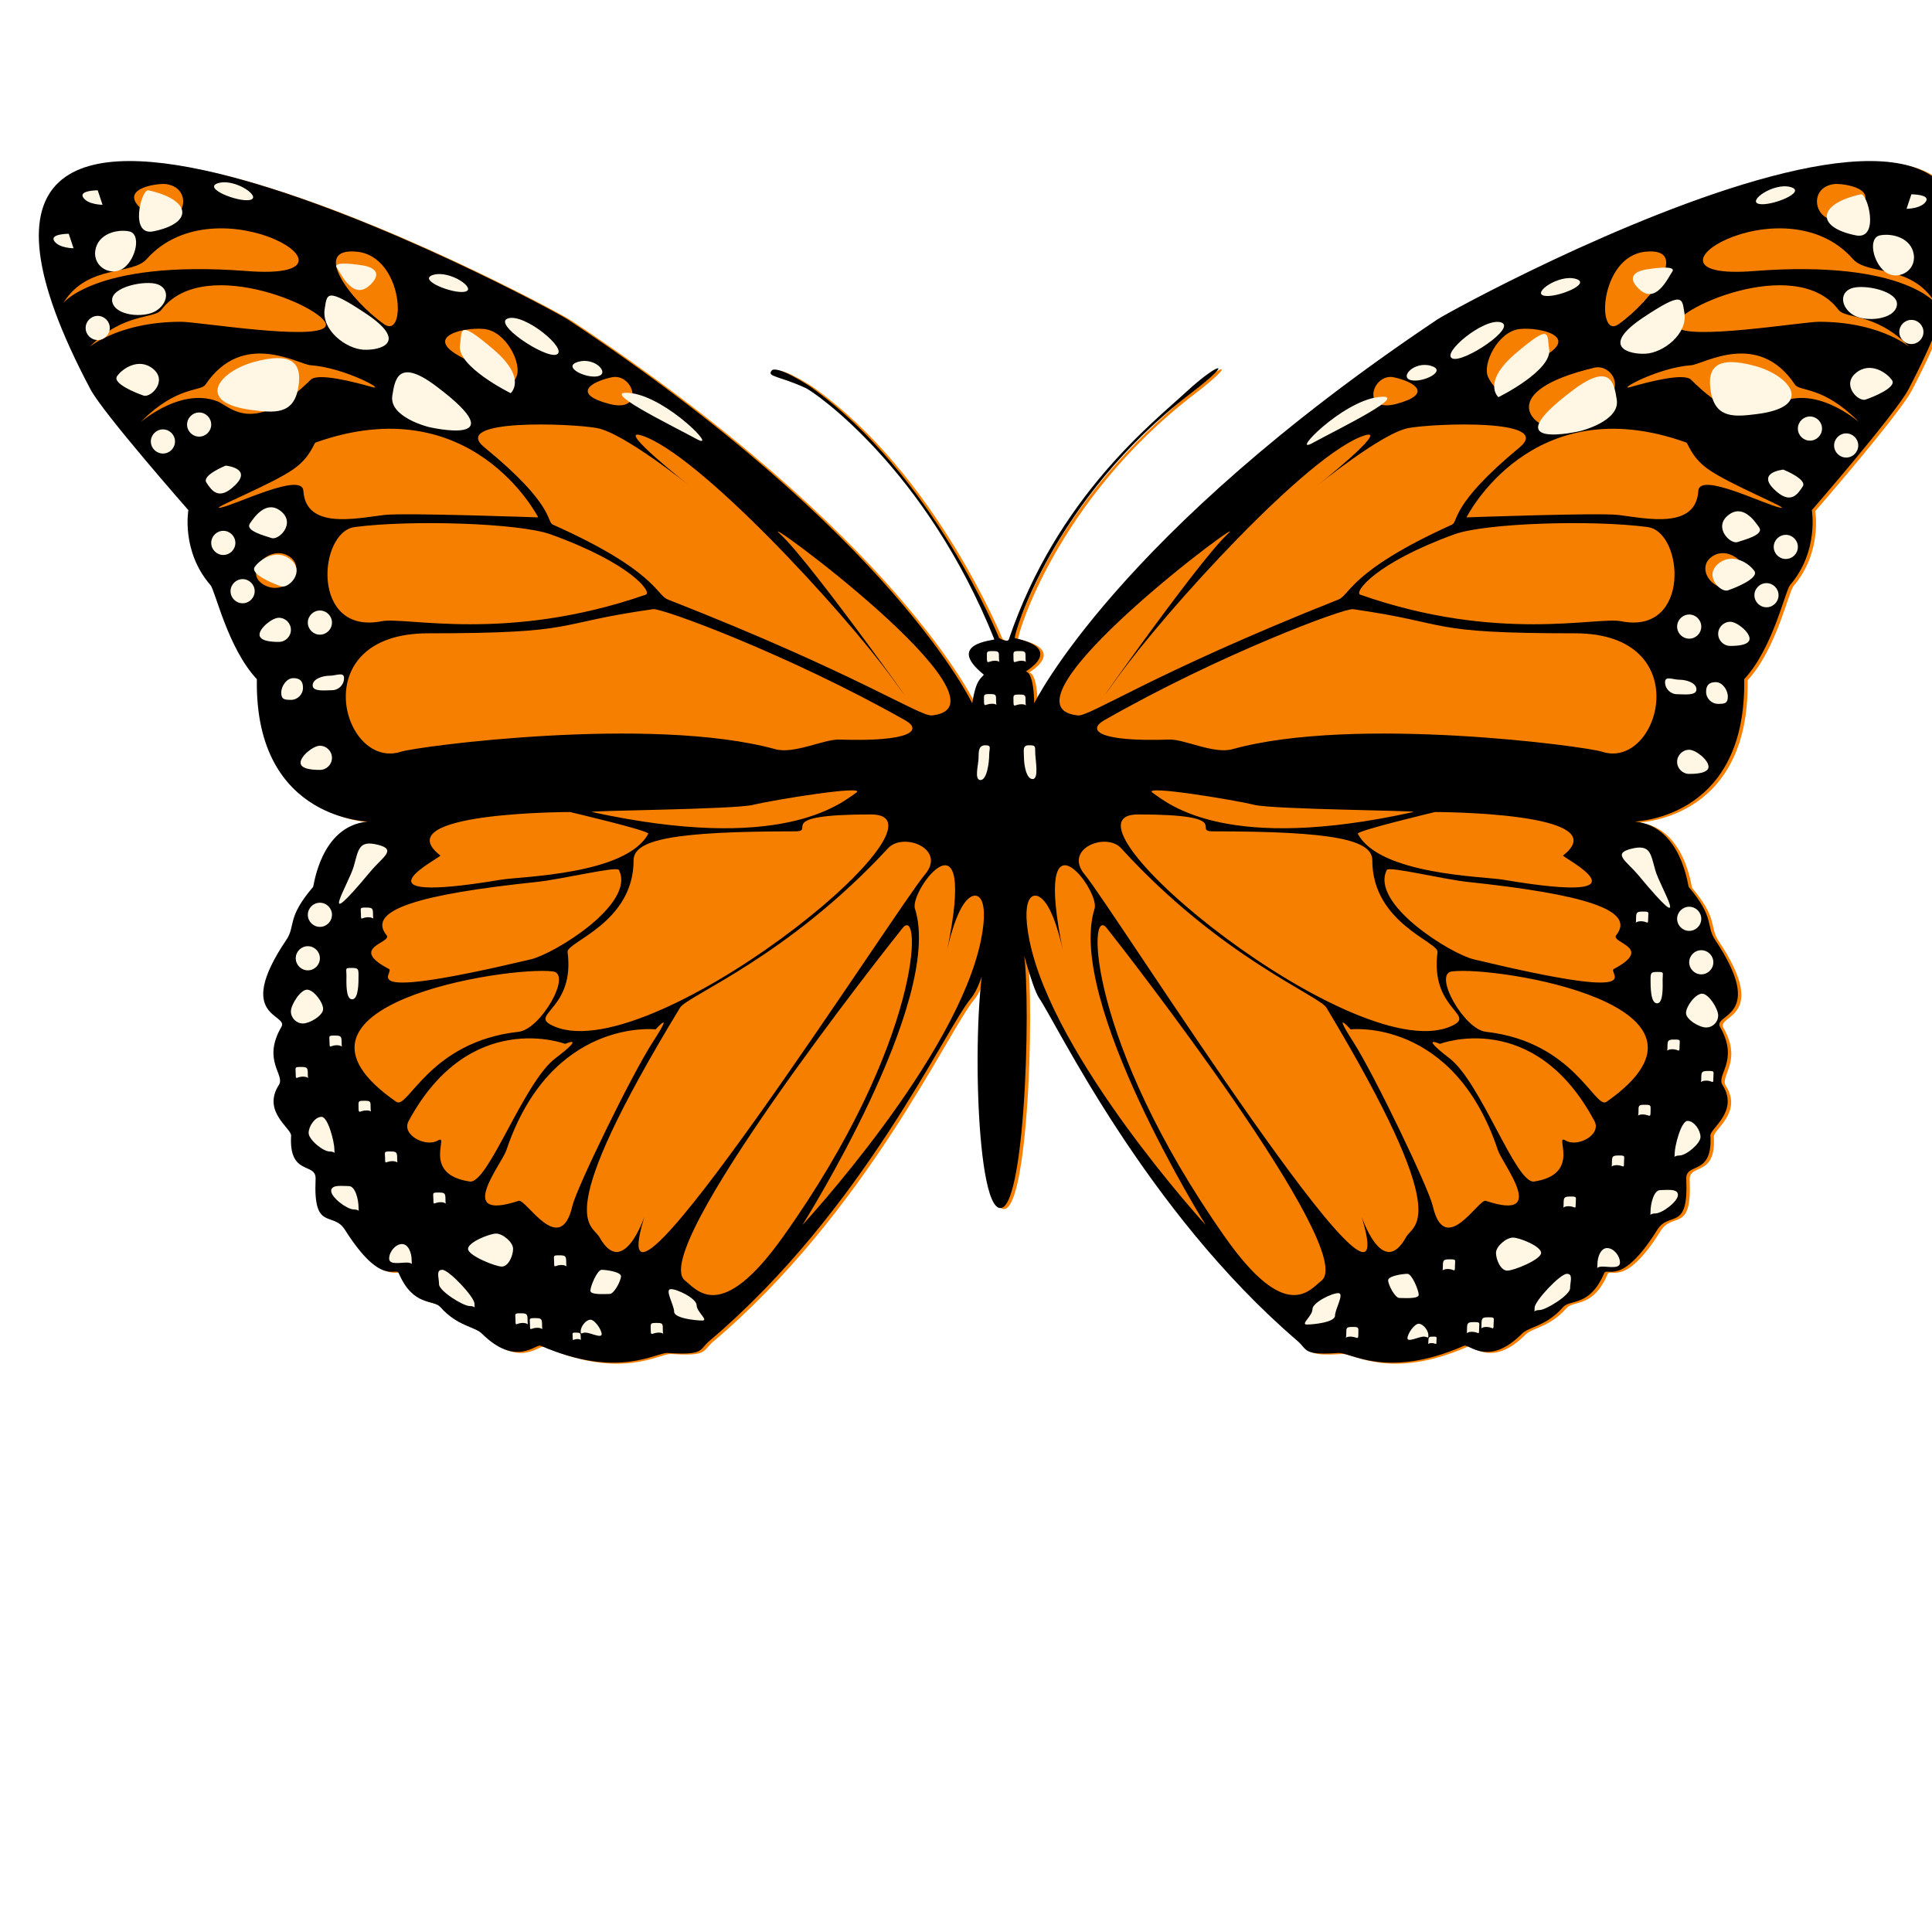
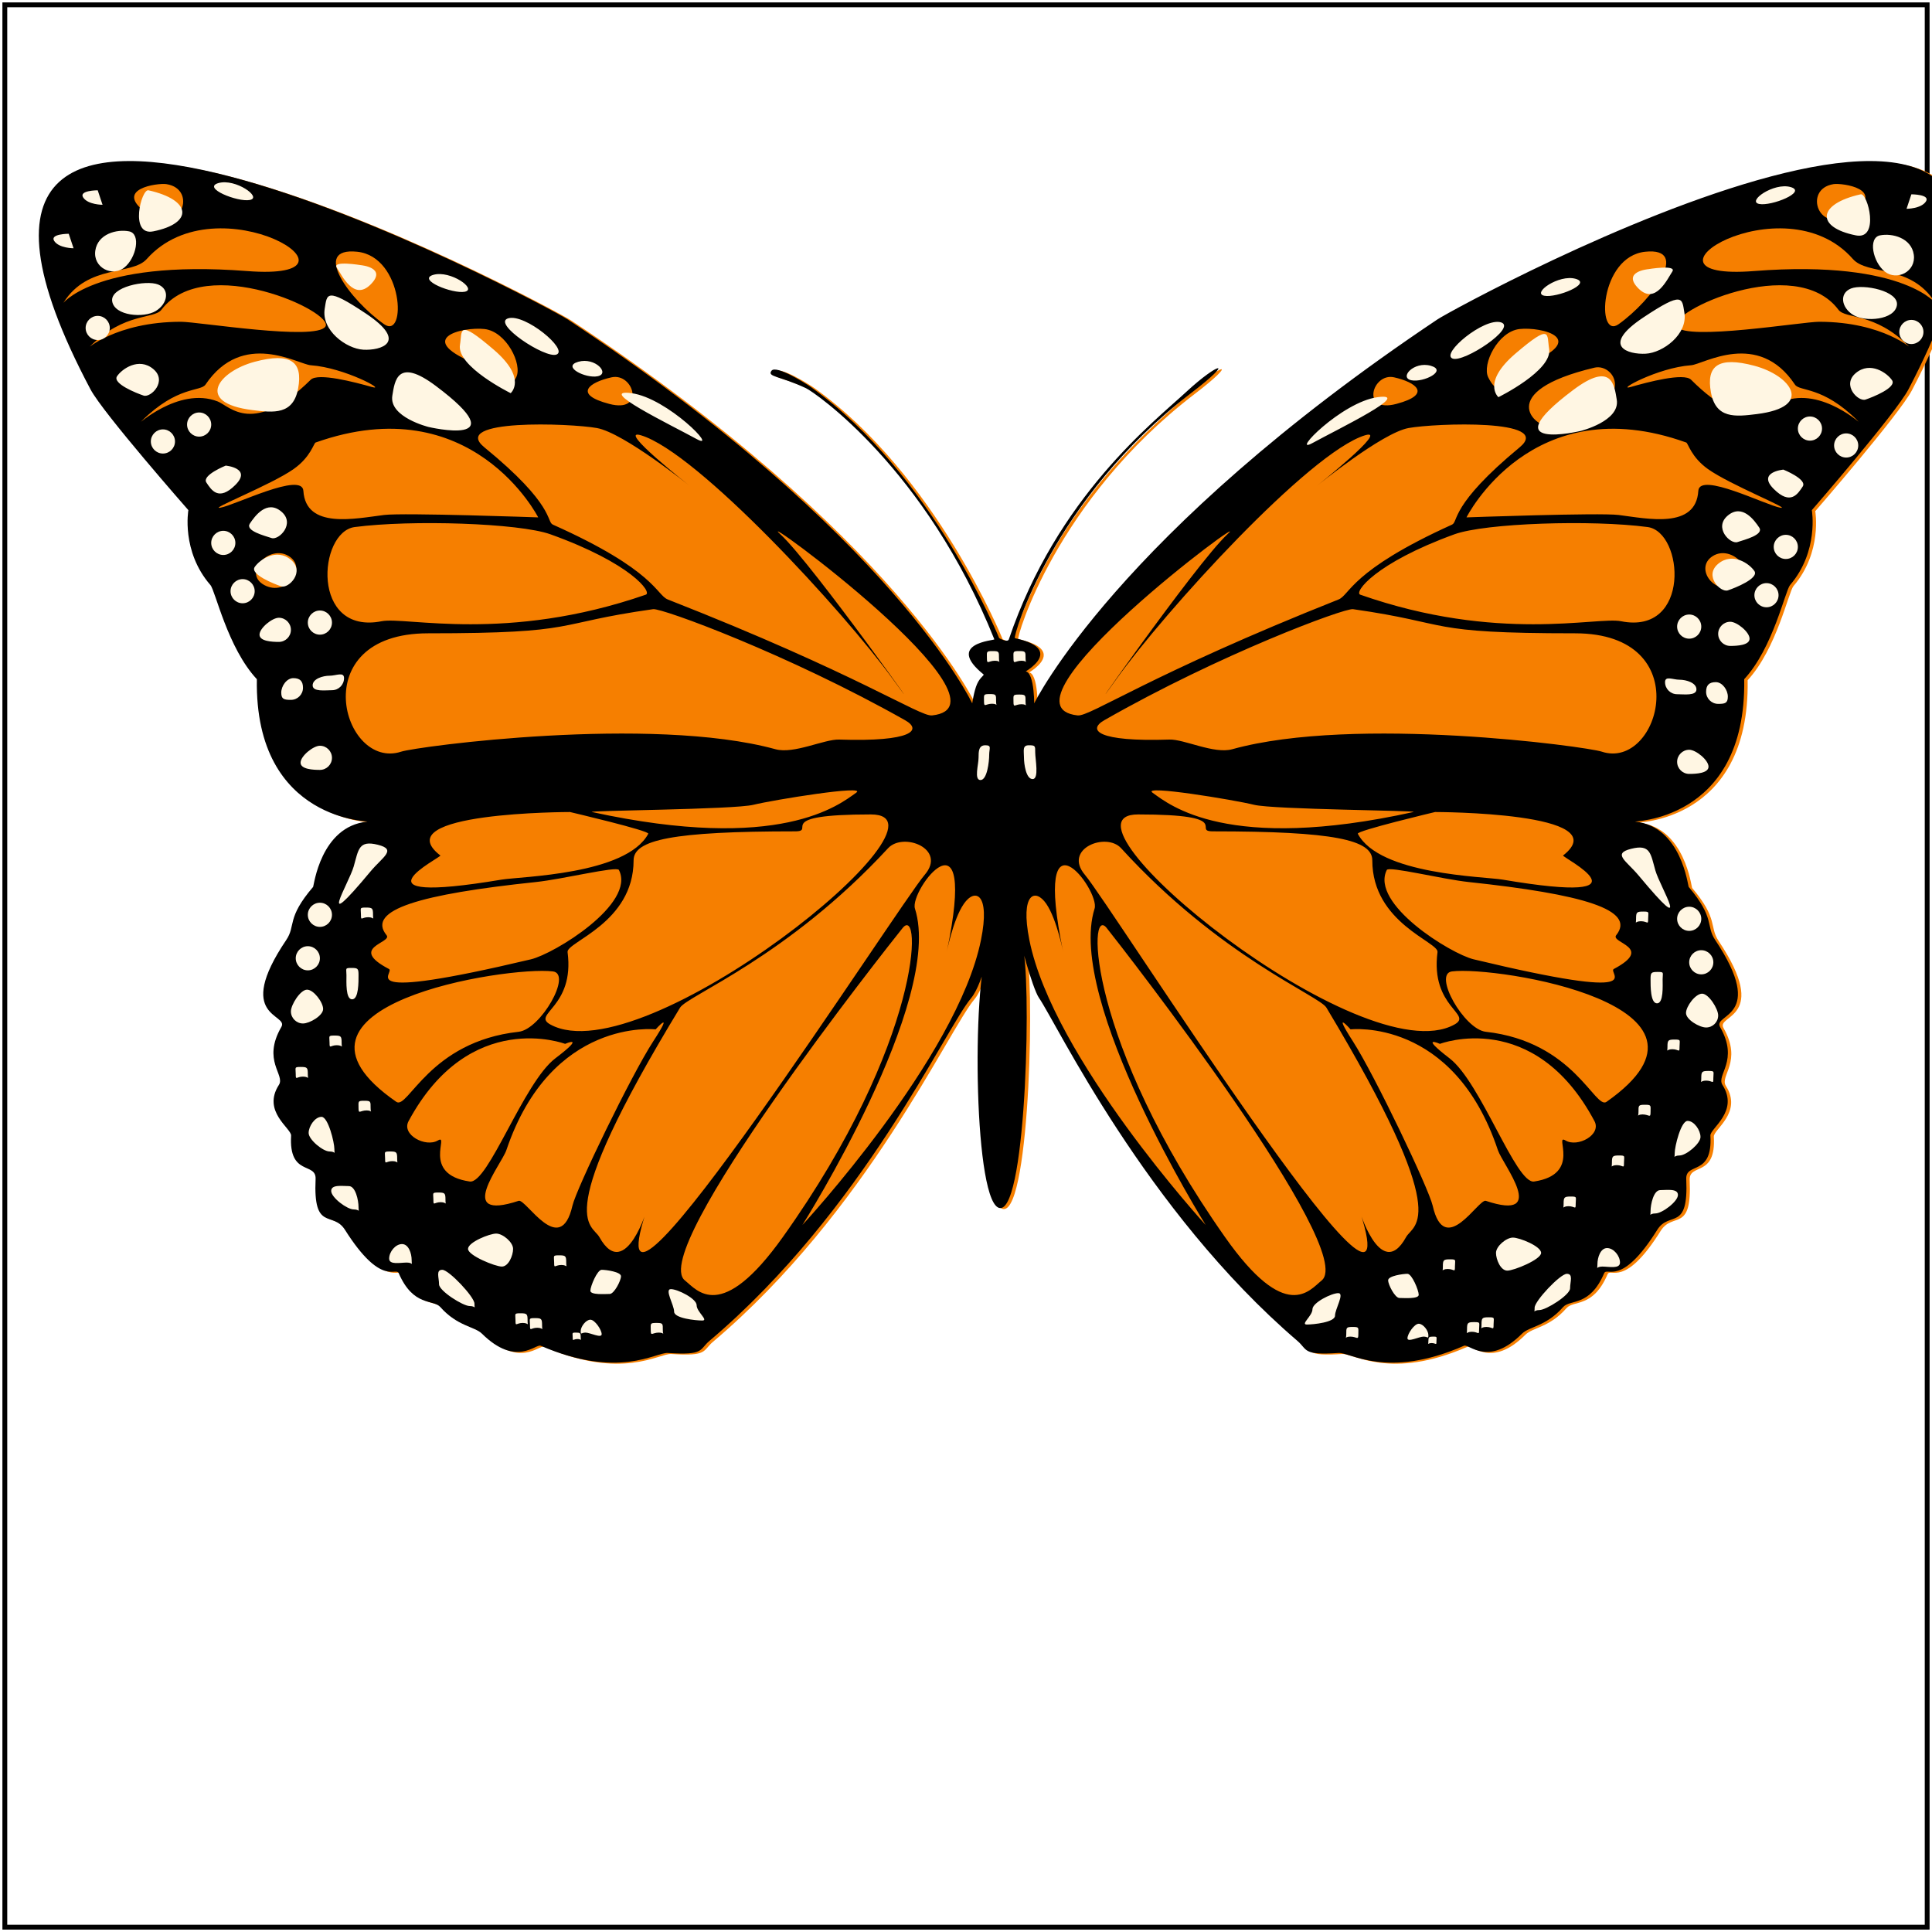
<svg xmlns="http://www.w3.org/2000/svg" width="100%" height="100%" viewBox="0 0 400 400">
+   <path style="stroke-width:1;fill:none;stroke:black;" d="M1 1 L 399 1 L 399 399 L 1 399 Z" />
  <path style="stroke-width:1;fill:rgb(246,127,0);stroke:none" d="M204.33 139.83 C196.33 133.33 206.68 132.82 206.58 132.58 C192.33 97.08 169.35 81.41 167.58 80.58 C162.12 78.02 159.48 78.26 160.45 76.97 C161.41 75.68 167.72 79.72 168.58 80.33 C193.83 98.33 207.58 132.33 207.58 132.33 C207.58 132.33 209.33 133.33 209.58 132.58 C219.58 103.08 239.58 87.58 246.33 81.33 C253.08 75.08 256.63 74.47 247.33 81.58 C218.58 103.58 210.34 132.23 210.83 132.33 C222.33 134.83 211.33 140.33 211.83 139.83 C214.85 136.81 214.83 145.83 214.83 145.83 C214.83 145.83 231.83 110.83 298.33 66.33 C302.43 63.59 445.83 -14.67 395.83 80.83 C393.24 85.79 375.83 105.83 375.83 105.83 C375.83 105.83 377.33 114.33 371.33 121.33 C370.3 122.53 367.83 134.33 361.83 140.83 C360.14 142.67 361.81 139.25 361.83 140.83 C362.33 170.83 337.76 170.17 339.33 170.33 C348.83 171.33 350.19 183.66 350.33 183.83 C355.83 190.33 353.83 191.83 355.83 194.83 C366.63 211.02 355.24 210.05 356.83 212.83 C360.83 219.83 355.99 222.72 357.33 224.83 C360.83 230.33 354.75 233.84 354.83 235.33 C355.33 243.83 349.67 240.73 349.83 244.33 C350.33 255.33 346.33 250.83 343.83 254.83 C336.33 266.83 333.46 262.38 332.83 263.83 C329.83 270.83 325.81 269.15 324.33 270.83 C320.83 274.83 317.33 274.83 315.83 276.33 C308.83 283.33 304.86 278.39 303.83 278.83 C287.83 285.83 280.33 280.17 277.83 280.33 C270.33 280.83 271.48 279.67 269.33 277.83 C237.83 250.83 219.33 211.83 215.83 206.83 C214.4 204.79 211.35 193.12 212.33 195.83 C214.33 201.33 213.33 250.33 207.83 250.33 C202.33 250.33 201.83 204.33 205.33 195.83 C206.43 193.16 204.4 203.72 201.79 206.83 C196.33 213.33 179.5 250.83 147.59 277.83 C145.42 279.67 146.58 280.83 138.98 280.33 C136.46 280.17 128.85 285.83 112.65 278.83 C111.61 278.39 107.58 283.33 100.49 276.33 C98.97 274.83 95.43 274.83 91.88 270.83 C90.39 269.15 86.31 270.83 83.27 263.83 C82.64 262.38 79.73 266.83 72.13 254.83 C69.6 250.83 65.54 255.33 66.05 244.33 C66.22 240.73 60.48 243.83 60.99 235.33 C61.08 233.84 54.91 230.33 58.45 224.83 C59.81 222.72 54.91 219.83 58.96 212.83 C60.57 210.05 49.04 211.02 59.97 194.83 C62 191.83 59.97 190.33 65.54 183.83 C65.69 183.66 67.06 171.33 76.69 170.33 C78.28 170.17 53.39 170.83 53.9 140.83 C53.92 139.25 55.61 142.67 53.9 140.83 C47.82 134.33 45.32 122.53 44.27 121.33 C38.19 114.33 39.71 105.83 39.71 105.83 C39.71 105.83 22.08 85.79 19.46 80.83 C-31.19 -14.67 114.07 63.59 118.22 66.33 C185.58 110.83 202 145.83 202 145.83 C202 145.83 202.36 143.28 203 141.83 C203.64 140.39 204.56 140.02 204.33 139.83 z" />
  <path style="stroke-width:1;fill:rgb(0,0,0);stroke:none" d="M203.62 139.62 C195.62 133.12 205.96 132.6 205.87 132.37 C191.62 96.87 168.64 81.2 166.87 80.37 C161.41 77.81 158.77 78.05 159.73 76.76 C160.69 75.47 167.01 79.51 167.87 80.12 C193.12 98.12 206.87 132.12 206.87 132.12 C206.87 132.12 208.62 133.12 208.87 132.37 C218.87 102.87 238.87 87.37 245.62 81.12 C252.37 74.87 255.92 74.26 246.62 81.37 C217.87 103.37 209.63 132.01 210.12 132.12 C221.62 134.62 210.62 140.12 211.12 139.62 C214.14 136.6 214.12 145.62 214.12 145.62 C214.12 145.62 231.12 110.62 297.62 66.12 C301.71 63.38 445.12 -14.88 395.12 80.62 C392.53 85.57 375.12 105.62 375.12 105.62 C375.12 105.62 376.62 114.12 370.62 121.12 C369.59 122.32 367.12 134.12 361.12 140.62 C359.43 142.46 361.09 139.04 361.12 140.62 C361.62 170.62 337.05 169.96 338.62 170.12 C348.12 171.12 349.47 183.45 349.62 183.62 C355.12 190.12 353.12 191.62 355.12 194.62 C365.91 210.81 354.53 209.84 356.12 212.62 C360.12 219.62 355.28 222.51 356.62 224.62 C360.12 230.12 354.03 233.62 354.12 235.12 C354.62 243.62 348.96 240.52 349.12 244.12 C349.62 255.12 345.62 250.62 343.12 254.62 C335.62 266.62 332.74 262.17 332.12 263.62 C329.12 270.62 325.09 268.94 323.62 270.62 C320.12 274.62 316.62 274.62 315.12 276.12 C308.12 283.12 304.15 278.17 303.12 278.62 C287.12 285.62 279.62 279.95 277.12 280.12 C269.62 280.62 270.77 279.46 268.62 277.62 C237.12 250.62 218.62 211.62 215.12 206.62 C213.69 204.57 210.63 192.91 211.62 195.62 C213.62 201.12 212.62 250.12 207.12 250.12 C201.62 250.12 201.12 204.12 204.62 195.62 C205.72 192.95 203.69 203.5 201.08 206.62 C195.62 213.12 178.79 250.62 146.88 277.62 C144.71 279.46 145.87 280.62 138.27 280.12 C135.75 279.95 128.14 285.62 111.94 278.62 C110.9 278.17 106.87 283.12 99.78 276.12 C98.26 274.62 94.72 274.62 91.17 270.62 C89.68 268.94 85.6 270.62 82.56 263.62 C81.93 262.17 79.01 266.62 71.42 254.62 C68.88 250.62 64.83 255.12 65.34 244.12 C65.51 240.52 59.77 243.62 60.27 235.12 C60.36 233.62 54.2 230.12 57.74 224.62 C59.1 222.51 54.2 219.62 58.25 212.62 C59.86 209.84 48.33 210.81 59.26 194.62 C61.29 191.62 59.26 190.12 64.83 183.62 C64.98 183.45 66.35 171.12 75.98 170.12 C77.57 169.96 52.68 170.62 53.18 140.62 C53.21 139.04 54.9 142.46 53.18 140.62 C47.11 134.12 44.6 122.32 43.56 121.12 C37.48 114.12 39 105.62 39 105.62 C39 105.62 21.37 85.57 18.74 80.62 C-31.9 -14.88 113.36 63.38 117.51 66.12 C184.87 110.62 201.29 145.62 201.29 145.62 C201.29 145.62 201.65 143.07 202.29 141.62 C202.93 140.18 203.85 139.81 203.62 139.62 zM242.12 153.12 C245.16 153.02 251.35 156.17 255.12 155.12 C280.55 148.06 328.44 154.56 331.62 155.62 C343.62 159.62 351.62 131.12 326.12 131.12 C294.59 131.12 301.12 129.12 280.12 126.12 C278.34 125.87 252.6 135.42 228.62 149.12 C225.12 151.12 227.12 153.62 242.12 153.12 zM223.12 148.12 C225.66 148.4 238.12 139.62 277.12 124.12 C279.49 123.18 279.62 118.12 300.62 108.62 C301.99 108 300.12 104.62 314.62 92.62 C321.79 86.69 297.12 87.62 291.62 88.62 C286.12 89.62 272.62 100.62 272.62 100.62 C272.62 100.62 287.8 88.55 282.62 90.12 C271.12 93.62 241.12 126.62 231.12 140.62 C221.12 154.62 247.62 116.62 254.12 110.62 C260.62 104.62 204.62 146.12 223.12 148.12 zM335.62 128.62 C350.14 131.53 348.62 110.12 341.12 109.12 C329.55 107.58 307.51 108.3 301.12 110.62 C284.62 116.62 280.29 122.65 281.62 123.12 C310.12 133.12 330.62 127.62 335.62 128.62 zM335.12 106.62 C341.04 107.36 351.12 109.62 351.62 101.62 C351.87 97.6 365.62 104.62 368.62 105.12 C371.1 105.53 358.12 100.33 353.62 97.12 C350.12 94.62 349.51 91.76 349.12 91.62 C317.12 80.12 303.62 107.12 303.62 107.12 C303.62 107.12 331.12 106.12 335.12 106.62 zM400.62 62.62 C395.62 54.62 386.66 57.08 383.62 53.62 C369.12 37.12 335.54 58.28 363.12 56.12 C395.12 53.62 401.21 63.57 400.62 62.62 zM376.62 66.62 C390.13 66.62 396.12 72.62 395.12 71.62 C388.12 64.62 382.12 66.12 380.62 64.12 C371.7 52.23 345.12 64.62 347.12 67.62 C349.12 70.62 373.12 66.62 376.62 66.62 zM330.12 76.12 C309.12 81.12 318.12 88.62 320.62 88.12 C340.05 84.24 334.5 75.08 330.12 76.12 zM340.62 52.12 C331.12 53.12 330.48 70.43 335.12 67.12 C342.12 62.12 350.12 51.12 340.62 52.12 zM315.62 75.62 C329.62 70.12 319.12 67.62 314.62 68.12 C310.12 68.62 306.79 75.45 308.12 78.12 C311.12 84.12 312.91 76.69 315.62 75.62 zM359.62 121.12 C364.12 118.62 358.62 112.62 354.62 115.12 C350.62 117.62 355.12 123.62 359.62 121.12 zM350.12 78.62 C361.89 90.39 366.62 84.12 369.12 83.12 C377.24 79.87 386.12 88.62 384.62 87.12 C377.34 79.84 372.62 81.12 371.62 79.62 C364.01 68.2 352.66 75.44 350.12 75.62 C343.12 76.12 334.43 81.03 337.62 80.12 C341.12 79.12 348.62 77.12 350.12 78.62 zM383.62 44.12 C390.62 39.12 381.4 37.85 379.62 38.12 C373.12 39.12 376.62 49.12 383.62 44.12 zM224.62 181.12 C230.12 187.62 291.62 285.12 282.12 252.62 C280.83 248.2 285.62 266.12 291.12 256.12 C292.66 253.32 301.27 253.03 274.62 208.62 C273.12 206.12 252.62 198.12 232.12 175.62 C229.02 172.21 220.05 175.72 224.62 181.12 zM280.12 215.62 C284.62 222.62 295.81 246.07 296.62 249.62 C299.12 260.62 306.12 248.12 307.62 248.62 C320.78 253.01 311.12 241.12 310.12 238.12 C300.95 210.62 279.62 213.12 279.62 213.12 C279.62 213.12 275.62 208.62 280.12 215.62 zM253.62 256.12 C266.26 274.09 271.12 267.12 273.62 265.12 C281.32 258.96 232.34 196.14 229.12 192.12 C225.12 187.12 225.12 215.62 253.62 256.12 zM300.12 219.12 C306.62 224.12 313.86 245.19 317.62 244.62 C327.62 243.12 321.62 234.62 324.12 236.12 C326.62 237.62 331.62 234.95 330.12 232.12 C317.62 208.62 298.12 216.12 298.12 216.12 C298.12 216.12 293.62 214.12 300.12 219.12 zM235.62 168.62 C216.12 168.62 282.12 222.62 301.12 212.12 C305.06 209.94 296.12 208.62 297.62 197.12 C297.9 195.02 284.12 191.12 284.12 178.12 C284.12 173.88 276.2 172.12 251.12 172.12 C246.62 172.12 256.03 168.62 235.62 168.62 zM307.62 213.62 C325.89 215.65 330.23 229.8 332.62 228.12 C361.12 208.12 309.89 199.96 300.62 201.12 C296.62 201.62 303.12 213.12 307.62 213.62 zM238.62 164.12 C242.12 166.62 254.12 176.62 292.62 168.12 C294.09 167.8 263.62 167.62 259.62 166.62 C255.62 165.62 236.25 162.43 238.62 164.12 zM305.12 198.62 C342.62 207.62 332.72 201.36 334.12 200.62 C342.62 196.12 333.33 195.23 334.62 193.62 C338.83 188.36 327.62 185.12 304.12 182.62 C298.56 182.03 287.54 179.27 287.12 180.12 C283.62 187.12 300.33 197.47 305.12 198.62 zM311.12 182.12 C343.62 187.62 323.23 177.43 323.62 177.12 C335.12 168.12 297.12 168.12 297.12 168.12 C297.12 168.12 280.79 172 281.12 172.62 C285.62 181.12 307.15 181.45 311.12 182.12 zM249.62 253.62 C249.62 253.62 220.62 207.12 226.62 188.12 C227.83 184.31 213.62 165.62 220.12 197.12 C220.22 197.61 218.89 190.43 216.62 187.12 C214.35 183.81 211.18 184.9 213.12 194.62 C218.01 219.05 249.62 253.62 249.62 253.62 zM289.12 83.62 C296.62 81.62 293.12 79.12 288.62 78.12 C284.12 77.12 281.62 85.62 289.12 83.62 zM187.4 149.12 C163.12 135.42 137.04 125.87 135.23 126.12 C113.96 129.12 120.58 131.12 88.64 131.12 C62.81 131.12 70.91 159.62 83.07 155.62 C86.29 154.56 134.8 148.06 160.56 155.12 C164.37 156.17 170.65 153.02 173.73 153.12 C188.92 153.62 190.95 151.12 187.4 149.12 zM161.57 110.62 C168.15 116.62 195 154.62 184.87 140.62 C174.74 126.62 144.35 93.62 132.7 90.12 C127.46 88.55 142.83 100.62 142.83 100.62 C142.83 100.62 129.16 89.62 123.58 88.62 C118.01 87.62 93.03 86.69 100.29 92.62 C114.97 104.62 113.08 108 114.47 108.62 C135.74 118.12 135.87 123.18 138.27 124.12 C177.78 139.62 190.4 148.4 192.97 148.12 C211.71 146.12 154.99 104.62 161.57 110.62 zM133.71 123.12 C135.07 122.65 130.68 116.62 113.96 110.62 C107.49 108.3 85.16 107.58 73.44 109.12 C65.85 110.12 64.31 131.53 79.01 128.62 C84.08 127.62 104.84 133.12 133.71 123.12 zM111.43 107.12 C111.43 107.12 97.75 80.12 65.34 91.62 C64.95 91.76 64.33 94.62 60.78 97.12 C56.23 100.33 43.08 105.53 45.59 105.12 C48.63 104.62 62.55 97.6 62.81 101.62 C63.31 109.62 73.53 107.36 79.52 106.62 C83.57 106.12 111.43 107.12 111.43 107.12 zM51.16 56.12 C79.09 58.28 45.08 37.12 30.39 53.62 C27.31 57.08 18.24 54.62 13.17 62.62 C12.57 63.57 18.74 53.62 51.16 56.12 zM67.37 67.62 C69.39 64.62 42.47 52.23 33.43 64.12 C31.91 66.12 25.83 64.62 18.74 71.62 C17.73 72.62 23.8 66.62 37.48 66.62 C41.03 66.62 65.34 70.62 67.37 67.62 zM84.59 76.12 C105.86 81.12 96.74 88.62 94.21 88.12 C74.53 84.24 80.15 75.08 84.59 76.12 zM79.52 67.12 C84.22 70.43 83.57 53.12 73.95 52.12 C64.33 51.12 72.43 62.12 79.52 67.12 zM106.87 78.12 C108.22 75.45 104.84 68.62 100.29 68.12 C95.73 67.62 85.09 70.12 99.27 75.62 C102.02 76.69 103.83 84.12 106.87 78.12 zM59.77 115.12 C55.72 112.62 50.14 118.62 54.7 121.12 C59.26 123.62 63.82 117.62 59.77 115.12 zM76.99 80.12 C80.22 81.03 71.42 76.12 64.33 75.62 C61.75 75.44 50.26 68.2 42.55 79.62 C41.53 81.12 36.75 79.84 29.38 87.12 C27.86 88.62 36.85 79.87 45.08 83.12 C47.61 84.12 52.41 90.39 64.33 78.62 C65.85 77.12 73.44 79.12 76.99 80.12 zM34.44 38.12 C32.64 37.85 23.3 39.12 30.39 44.12 C37.48 49.12 41.03 39.12 34.44 38.12 zM183.86 175.62 C163.09 198.12 142.32 206.12 140.8 208.62 C113.81 253.03 122.53 253.32 124.09 256.12 C129.66 266.12 134.52 248.2 133.21 252.62 C123.58 285.12 185.88 187.62 191.45 181.12 C196.08 175.72 187 172.21 183.86 175.62 zM135.74 213.12 C135.74 213.12 114.13 210.62 104.84 238.12 C103.83 241.12 94.05 253.01 107.38 248.62 C108.9 248.12 115.99 260.62 118.52 249.62 C119.34 246.07 130.68 222.62 135.23 215.62 C139.79 208.62 135.74 213.12 135.74 213.12 zM186.89 192.12 C183.64 196.14 134.02 258.96 141.82 265.12 C144.35 267.12 149.27 274.09 162.08 256.12 C190.95 215.62 190.95 187.12 186.89 192.12 zM117 216.12 C117 216.12 97.25 208.62 84.59 232.12 C83.06 234.95 88.13 237.62 90.66 236.12 C93.2 234.62 87.12 243.12 97.25 244.62 C101.06 245.19 108.39 224.12 114.97 219.12 C121.56 214.12 117 216.12 117 216.12 zM164.61 172.12 C139.2 172.12 131.18 173.88 131.18 178.12 C131.18 191.12 117.23 195.02 117.51 197.12 C119.03 208.62 109.97 209.94 113.96 212.12 C133.21 222.62 200.06 168.62 180.31 168.62 C159.64 168.62 169.17 172.12 164.61 172.12 zM114.47 201.12 C105.08 199.96 53.18 208.12 82.05 228.12 C84.47 229.8 88.87 215.65 107.38 213.62 C111.94 213.12 118.52 201.62 114.47 201.12 zM156 166.62 C151.95 167.62 121.09 167.8 122.57 168.12 C161.57 176.62 173.73 166.62 177.27 164.12 C179.67 162.43 160.05 165.62 156 166.62 zM128.14 180.12 C127.71 179.27 116.55 182.03 110.92 182.62 C87.12 185.12 75.76 188.36 80.03 193.62 C81.33 195.23 71.92 196.12 80.53 200.62 C81.95 201.36 71.92 207.62 109.91 198.62 C114.76 197.47 131.69 187.12 128.14 180.12 zM134.22 172.62 C134.56 172 118.01 168.12 118.01 168.12 C118.01 168.12 79.52 168.12 91.17 177.12 C91.57 177.43 70.91 187.62 103.83 182.12 C107.86 181.45 129.66 181.12 134.22 172.62 zM203.1 194.62 C205.07 184.9 201.85 183.81 199.56 187.12 C197.26 190.43 195.91 197.61 196.01 197.12 C202.6 165.62 188.21 184.31 189.43 188.12 C195.5 207.12 166.13 253.62 166.13 253.62 C166.13 253.62 198.15 219.05 203.1 194.62 zM126.62 78.12 C122.06 79.12 118.52 81.62 126.12 83.62 C133.71 85.62 131.18 77.12 126.62 78.12 z" />
  <path style="stroke-width:1;fill:rgb(255,246,227);stroke:none" d="M363.73 85.73 C359.27 86.29 355.23 86.73 354.23 81.23 C353.23 75.73 355.73 73.73 363.23 75.73 C370.73 77.73 375.73 84.23 363.73 85.73 zM327.23 89.23 C327.23 89.23 308.51 93.65 325.73 80.73 C333.73 74.73 334.23 79.73 334.73 82.73 C335.48 87.2 327.23 89.23 327.23 89.23 zM384.23 48.73 C375.88 47.06 376.23 42.23 385.23 40.23 C386.7 39.91 389.23 49.73 384.23 48.73 zM389.23 48.73 C391.73 48.23 395.73 49.23 396.23 52.73 C396.73 56.23 392.73 58.23 390.23 56.23 C387.73 54.23 386.73 49.23 389.23 48.73 zM383.23 59.73 C385.73 58.73 393.23 60.23 392.73 63.23 C392.23 66.23 386.23 66.73 383.73 65.23 C381.23 63.73 380.73 60.73 383.23 59.73 zM384.23 77.23 C387.23 74.73 390.73 77.23 391.73 78.73 C392.73 80.23 387.73 82.23 386.23 82.73 C384.73 83.23 381.23 79.73 384.23 77.23 zM395.73 40.23 C395.73 40.23 399.73 40.23 398.73 41.73 C397.73 43.23 394.73 43.23 394.73 43.23 zM401.73 49.23 C401.73 49.23 405.73 49.23 404.73 50.73 C403.73 52.23 400.73 52.23 400.73 52.23 zM369.23 97.23 C369.23 97.23 374.23 99.23 373.23 100.73 C372.23 102.23 370.73 104.73 367.23 101.23 C363.73 97.73 369.23 97.23 369.23 97.23 zM355.73 116.73 C358.73 114.23 362.23 116.73 363.23 118.23 C364.23 119.73 359.23 121.73 357.73 122.23 C356.23 122.73 352.73 119.23 355.73 116.73 zM357.73 106.73 C360.73 104.23 363.23 107.73 364.23 109.23 C365.23 110.73 361.23 111.73 359.73 112.23 C358.23 112.73 354.73 109.23 357.73 106.73 zM340.73 73.23 C337.16 73.43 331.23 71.73 340.23 65.73 C348.55 60.19 348.23 61.73 348.73 64.73 C349.48 69.2 344.3 73.04 340.73 73.23 zM310.23 82.23 C310.23 82.23 306.73 79.23 313.73 73.23 C321.33 66.73 320.23 69.23 320.73 72.23 C321.48 76.7 310.23 82.23 310.23 82.23 zM341.23 55.73 C341.23 55.73 347.23 54.73 346.23 56.23 C345.23 57.73 342.73 63.23 339.23 59.73 C335.73 56.23 341.23 55.73 341.23 55.73 zM374.73 86.23 C376.11 86.23 377.23 87.36 377.23 88.73 C377.23 90.11 376.11 91.23 374.73 91.23 C373.36 91.23 372.23 90.11 372.23 88.73 C372.23 87.36 373.36 86.23 374.73 86.23 zM369.73 110.73 C371.11 110.73 372.23 111.86 372.23 113.23 C372.23 114.61 371.11 115.73 369.73 115.73 C368.36 115.73 367.23 114.61 367.23 113.23 C367.23 111.86 368.36 110.73 369.73 110.73 zM365.73 120.73 C367.11 120.73 368.23 121.86 368.23 123.23 C368.23 124.61 367.11 125.73 365.73 125.73 C364.36 125.73 363.23 124.61 363.23 123.23 C363.23 121.86 364.36 120.73 365.73 120.73 zM349.73 127.23 C351.11 127.23 352.23 128.36 352.23 129.73 C352.23 131.11 351.11 132.23 349.73 132.23 C348.36 132.23 347.23 131.11 347.23 129.73 C347.23 128.36 348.36 127.23 349.73 127.23 zM358.23 128.73 C359.61 128.73 362.23 130.86 362.23 132.23 C362.23 133.61 359.61 133.73 358.23 133.73 C356.86 133.73 355.73 132.61 355.73 131.23 C355.73 129.86 356.86 128.73 358.23 128.73 zM382.23 89.73 C383.61 89.73 384.73 90.86 384.73 92.23 C384.73 93.61 383.61 94.73 382.23 94.73 C380.86 94.73 379.73 93.61 379.73 92.23 C379.73 90.86 380.86 89.73 382.23 89.73 zM395.73 66.23 C397.11 66.23 398.23 67.36 398.23 68.73 C398.23 70.11 397.11 71.23 395.73 71.23 C394.36 71.23 393.23 70.11 393.23 68.73 C393.23 67.36 394.36 66.23 395.73 66.23 zM300.73 74.23 C303.05 75.16 314.23 67.73 310.73 66.73 C307.23 65.73 298.23 73.23 300.73 74.23 zM319.73 61.23 C322.23 61.73 329.73 58.73 326.23 57.73 C322.73 56.73 317.09 60.71 319.73 61.23 zM271.73 91.73 C277.23 88.73 292.73 81.23 285.23 82.23 C277.73 83.23 267.01 94.31 271.73 91.73 zM364.23 42.23 C366.73 42.73 374.23 39.73 370.73 38.73 C367.23 37.73 361.59 41.71 364.23 42.23 zM292.23 78.73 C294.73 79.23 299.73 76.73 296.23 75.73 C292.73 74.73 289.59 78.21 292.23 78.73 zM355.23 141.23 C356.61 141.23 357.73 142.86 357.73 144.23 C357.73 145.61 357.11 145.73 355.73 145.73 C354.36 145.73 353.23 144.61 353.23 143.23 C353.23 141.86 353.86 141.23 355.23 141.23 zM347.73 140.73 C349.11 140.73 351.23 141.36 351.23 142.73 C351.23 144.11 348.61 143.73 347.23 143.73 C345.86 143.73 344.73 142.61 344.73 141.23 C344.73 139.86 346.36 140.73 347.73 140.73 zM349.73 155.23 C351.11 155.23 353.73 157.36 353.73 158.73 C353.73 160.11 351.11 160.23 349.73 160.23 C348.36 160.23 347.23 159.11 347.23 157.73 C347.23 156.36 348.36 155.23 349.73 155.23 zM337.73 175.73 C341.73 174.73 341.73 176.73 342.73 180.23 C343.73 183.73 350.8 195.11 339.23 181.23 C336.73 178.23 333.73 176.73 337.73 175.73 zM349.73 187.73 C351.11 187.73 352.23 188.86 352.23 190.23 C352.23 191.61 351.11 192.73 349.73 192.73 C348.36 192.73 347.23 191.61 347.23 190.23 C347.23 188.86 348.36 187.73 349.73 187.73 zM352.23 196.73 C353.61 196.73 354.73 197.86 354.73 199.23 C354.73 200.61 353.61 201.73 352.23 201.73 C350.86 201.73 349.73 200.61 349.73 199.23 C349.73 197.86 350.86 196.73 352.23 196.73 zM352.4 205.73 C353.77 205.73 355.73 208.86 355.73 210.23 C355.73 211.61 354.61 212.73 353.23 212.73 C351.86 212.73 349.07 211.11 349.07 209.73 C349.07 208.36 351.02 205.73 352.4 205.73 zM353.73 221.73 C355.11 221.73 354.73 221.86 354.73 223.23 C354.73 224.61 354.61 223.73 353.23 223.73 C351.86 223.73 352.23 224.61 352.23 223.23 C352.23 221.86 352.36 221.73 353.73 221.73 zM340.23 188.73 C341.61 188.73 341.23 188.86 341.23 190.23 C341.23 191.61 341.11 190.73 339.73 190.73 C338.36 190.73 338.73 191.61 338.73 190.23 C338.73 188.86 338.86 188.73 340.23 188.73 zM343.23 201.23 C344.61 201.23 344.23 201.36 344.23 202.73 C344.23 204.11 344.44 207.73 343.07 207.73 C341.69 207.73 341.73 204.11 341.73 202.73 C341.73 201.36 341.86 201.23 343.23 201.23 zM346.73 215.23 C348.11 215.23 347.73 215.36 347.73 216.73 C347.73 218.11 347.61 217.23 346.23 217.23 C344.86 217.23 345.23 218.11 345.23 216.73 C345.23 215.36 345.36 215.23 346.73 215.23 zM340.57 228.73 C341.94 228.73 341.73 228.86 341.73 230.23 C341.73 231.61 341.44 230.73 340.07 230.73 C338.69 230.73 339.23 231.61 339.23 230.23 C339.23 228.86 339.19 228.73 340.57 228.73 zM349.4 232.07 C350.77 232.07 352.07 234.02 352.07 235.4 C352.07 236.77 349.11 239.23 347.73 239.23 C346.36 239.23 346.73 240.11 346.73 238.73 C346.73 237.36 348.02 232.07 349.4 232.07 zM343.73 246.4 C345.11 246.4 347.4 246.02 347.4 247.4 C347.4 248.77 344.11 251.23 342.73 251.23 C341.36 251.23 341.73 252.11 341.73 250.73 C341.73 249.36 342.36 246.4 343.73 246.4 zM335.23 239.23 C336.61 239.23 336.23 239.36 336.23 240.73 C336.23 242.11 336.11 241.23 334.73 241.23 C333.36 241.23 333.73 242.11 333.73 240.73 C333.73 239.36 333.86 239.23 335.23 239.23 zM332.73 258.4 C334.11 258.4 335.4 260.02 335.4 261.4 C335.4 262.77 333.11 262.23 331.73 262.23 C330.36 262.23 330.73 263.11 330.73 261.73 C330.73 260.36 331.36 258.4 332.73 258.4 zM324.4 263.73 C325.77 263.73 325.07 265.36 325.07 266.73 C325.07 268.11 320.11 271.23 318.73 271.23 C317.36 271.23 317.73 272.11 317.73 270.73 C317.73 269.36 323.02 263.73 324.4 263.73 zM325.23 247.73 C326.61 247.73 326.23 247.86 326.23 249.23 C326.23 250.61 326.11 249.73 324.73 249.73 C323.36 249.73 323.73 250.61 323.73 249.23 C323.73 247.86 323.86 247.73 325.23 247.73 zM313.23 256.23 C314.61 256.23 319.07 258.02 319.07 259.4 C319.07 260.77 313.44 263.07 312.07 263.07 C310.69 263.07 309.73 260.77 309.73 259.4 C309.73 258.02 311.86 256.23 313.23 256.23 zM300.23 260.73 C301.61 260.73 301.23 260.86 301.23 262.23 C301.23 263.61 301.11 262.73 299.73 262.73 C298.36 262.73 298.73 263.61 298.73 262.23 C298.73 260.86 298.86 260.73 300.23 260.73 zM308.23 272.73 C309.61 272.73 309.23 272.86 309.23 274.23 C309.23 275.61 309.11 274.73 307.73 274.73 C306.36 274.73 306.73 275.61 306.73 274.23 C306.73 272.86 306.86 272.73 308.23 272.73 zM305.23 273.73 C306.61 273.73 306.23 273.86 306.23 275.23 C306.23 276.61 306.11 275.73 304.73 275.73 C303.36 275.73 303.73 276.61 303.73 275.23 C303.73 273.86 303.86 273.73 305.23 273.73 zM293.73 274.07 C294.65 274.07 295.73 275.48 295.73 276.4 C295.73 277.32 295.65 276.73 294.73 276.73 C293.82 276.73 291.4 277.98 291.4 277.07 C291.4 276.15 292.82 274.07 293.73 274.07 zM296.73 276.73 C297.65 276.73 297.4 276.82 297.4 277.73 C297.4 278.65 297.32 278.07 296.4 278.07 C295.48 278.07 295.73 278.65 295.73 277.73 C295.73 276.82 295.82 276.73 296.73 276.73 zM291.4 263.73 C292.32 263.73 293.73 267.15 293.73 268.07 C293.73 268.98 290.65 268.73 289.73 268.73 C288.82 268.73 287.4 265.98 287.4 265.07 C287.4 264.15 290.48 263.73 291.4 263.73 zM280.07 274.73 C281.44 274.73 281.23 274.86 281.23 276.23 C281.23 277.61 280.94 276.73 279.57 276.73 C278.19 276.73 278.73 277.61 278.73 276.23 C278.73 274.86 278.69 274.73 280.07 274.73 zM277.07 267.73 C278.44 267.73 276.4 271.02 276.4 272.4 C276.4 273.77 271.94 274.23 270.57 274.23 C269.19 274.23 271.73 272.44 271.73 271.07 C271.73 269.69 275.69 267.73 277.07 267.73 zM52.23 84.9 C56.7 85.46 60.73 85.9 61.73 80.4 C62.73 74.9 60.23 72.9 52.73 74.9 C45.23 76.9 40.23 83.4 52.23 84.9 zM88.73 88.4 C88.73 88.4 107.45 92.81 90.23 79.9 C82.23 73.9 81.73 78.9 81.23 81.9 C80.49 86.37 88.73 88.4 88.73 88.4 zM31.73 47.9 C40.08 46.23 39.73 41.4 30.73 39.4 C29.27 39.07 26.73 48.9 31.73 47.9 zM26.73 47.9 C24.23 47.4 20.23 48.4 19.73 51.9 C19.23 55.4 23.23 57.4 25.73 55.4 C28.23 53.4 29.23 48.4 26.73 47.9 zM32.73 58.9 C30.23 57.9 22.73 59.4 23.23 62.4 C23.73 65.4 29.73 65.9 32.23 64.4 C34.73 62.9 35.23 59.9 32.73 58.9 zM31.73 76.4 C28.73 73.9 25.23 76.4 24.23 77.9 C23.23 79.4 28.23 81.4 29.73 81.9 C31.23 82.4 34.73 78.9 31.73 76.4 zM20.23 39.4 C20.23 39.4 16.23 39.4 17.23 40.9 C18.23 42.4 21.23 42.4 21.23 42.4 zM14.23 48.4 C14.23 48.4 10.23 48.4 11.23 49.9 C12.23 51.4 15.23 51.4 15.23 51.4 zM46.73 96.4 C46.73 96.4 41.73 98.4 42.73 99.9 C43.73 101.4 45.23 103.9 48.73 100.4 C52.23 96.9 46.73 96.4 46.73 96.4 zM60.23 115.9 C57.23 113.4 53.73 115.9 52.73 117.4 C51.73 118.9 56.73 120.9 58.23 121.4 C59.73 121.9 63.23 118.4 60.23 115.9 zM58.23 105.9 C55.23 103.4 52.73 106.9 51.73 108.4 C50.73 109.9 54.73 110.9 56.23 111.4 C57.73 111.9 61.23 108.4 58.23 105.9 zM75.23 72.4 C78.8 72.6 84.73 70.9 75.73 64.9 C67.41 59.35 67.73 60.9 67.23 63.9 C66.49 68.37 71.66 72.2 75.23 72.4 zM105.73 81.4 C105.73 81.4 109.23 78.4 102.23 72.4 C94.64 65.89 95.73 68.4 95.23 71.4 C94.49 75.87 105.73 81.4 105.73 81.4 zM74.73 54.9 C74.73 54.9 68.73 53.9 69.73 55.4 C70.73 56.9 73.23 62.4 76.73 58.9 C80.23 55.4 74.73 54.9 74.73 54.9 zM41.23 85.4 C39.86 85.4 38.73 86.53 38.73 87.9 C38.73 89.28 39.86 90.4 41.23 90.4 C42.61 90.4 43.73 89.28 43.73 87.9 C43.73 86.53 42.61 85.4 41.23 85.4 zM46.23 109.9 C44.86 109.9 43.73 111.03 43.73 112.4 C43.73 113.78 44.86 114.9 46.23 114.9 C47.61 114.9 48.73 113.78 48.73 112.4 C48.73 111.03 47.61 109.9 46.23 109.9 zM50.23 119.9 C48.86 119.9 47.73 121.03 47.73 122.4 C47.73 123.78 48.86 124.9 50.23 124.9 C51.61 124.9 52.73 123.78 52.73 122.4 C52.73 121.03 51.61 119.9 50.23 119.9 zM66.23 126.4 C64.86 126.4 63.73 127.53 63.73 128.9 C63.73 130.28 64.86 131.4 66.23 131.4 C67.61 131.4 68.73 130.28 68.73 128.9 C68.73 127.53 67.61 126.4 66.23 126.4 zM57.73 127.9 C56.36 127.9 53.73 130.03 53.73 131.4 C53.73 132.78 56.36 132.9 57.73 132.9 C59.11 132.9 60.23 131.78 60.23 130.4 C60.23 129.03 59.11 127.9 57.73 127.9 zM33.73 88.9 C32.36 88.9 31.23 90.03 31.23 91.4 C31.23 92.78 32.36 93.9 33.73 93.9 C35.11 93.9 36.23 92.78 36.23 91.4 C36.23 90.03 35.11 88.9 33.73 88.9 zM20.23 65.4 C18.86 65.4 17.73 66.53 17.73 67.9 C17.73 69.28 18.86 70.4 20.23 70.4 C21.61 70.4 22.73 69.28 22.73 67.9 C22.73 66.53 21.61 65.4 20.23 65.4 zM115.23 73.4 C112.91 74.33 101.73 66.9 105.23 65.9 C108.73 64.9 117.73 72.4 115.23 73.4 zM96.23 60.4 C93.73 60.9 86.23 57.9 89.73 56.9 C93.23 55.9 98.87 59.87 96.23 60.4 zM144.23 90.9 C138.73 87.9 123.23 80.4 130.73 81.4 C138.23 82.4 148.96 93.48 144.23 90.9 zM51.73 41.4 C49.23 41.9 41.73 38.9 45.23 37.9 C48.73 36.9 54.37 40.87 51.73 41.4 zM123.73 77.9 C121.23 78.4 116.23 75.9 119.73 74.9 C123.23 73.9 126.37 77.37 123.73 77.9 zM60.73 140.4 C59.36 140.4 58.23 142.03 58.23 143.4 C58.23 144.78 58.86 144.9 60.23 144.9 C61.61 144.9 62.73 143.78 62.73 142.4 C62.73 141.03 62.11 140.4 60.73 140.4 zM68.23 139.9 C66.86 139.9 64.73 140.53 64.73 141.9 C64.73 143.28 67.36 142.9 68.73 142.9 C70.11 142.9 71.23 141.78 71.23 140.4 C71.23 139.03 69.61 139.9 68.23 139.9 zM66.23 154.4 C64.86 154.4 62.23 156.53 62.23 157.9 C62.23 159.28 64.86 159.4 66.23 159.4 C67.61 159.4 68.73 158.28 68.73 156.9 C68.73 155.53 67.61 154.4 66.23 154.4 zM78.23 174.9 C74.23 173.9 74.23 175.9 73.23 179.4 C72.23 182.9 65.17 194.28 76.73 180.4 C79.23 177.4 82.23 175.9 78.23 174.9 zM66.23 186.9 C64.86 186.9 63.73 188.02 63.73 189.4 C63.73 190.77 64.86 191.9 66.23 191.9 C67.61 191.9 68.73 190.77 68.73 189.4 C68.73 188.02 67.61 186.9 66.23 186.9 zM63.73 195.9 C62.36 195.9 61.23 197.02 61.23 198.4 C61.23 199.77 62.36 200.9 63.73 200.9 C65.11 200.9 66.23 199.77 66.23 198.4 C66.23 197.02 65.11 195.9 63.73 195.9 zM63.57 204.9 C62.19 204.9 60.23 208.02 60.23 209.4 C60.23 210.77 61.36 211.9 62.73 211.9 C64.11 211.9 66.9 210.27 66.9 208.9 C66.9 207.52 64.94 204.9 63.57 204.9 zM62.23 220.9 C60.86 220.9 61.23 221.02 61.23 222.4 C61.23 223.77 61.36 222.9 62.73 222.9 C64.11 222.9 63.73 223.77 63.73 222.4 C63.73 221.02 63.61 220.9 62.23 220.9 zM75.73 187.9 C74.36 187.9 74.73 188.02 74.73 189.4 C74.73 190.77 74.86 189.9 76.23 189.9 C77.61 189.9 77.23 190.77 77.23 189.4 C77.23 188.02 77.11 187.9 75.73 187.9 zM72.73 200.4 C71.36 200.4 71.73 200.52 71.73 201.9 C71.73 203.27 71.53 206.9 72.9 206.9 C74.28 206.9 74.23 203.27 74.23 201.9 C74.23 200.52 74.11 200.4 72.73 200.4 zM69.23 214.4 C67.86 214.4 68.23 214.52 68.23 215.9 C68.23 217.27 68.36 216.4 69.73 216.4 C71.11 216.4 70.73 217.27 70.73 215.9 C70.73 214.52 70.61 214.4 69.23 214.4 zM75.4 227.9 C74.03 227.9 74.23 228.02 74.23 229.4 C74.23 230.77 74.53 229.9 75.9 229.9 C77.28 229.9 76.73 230.77 76.73 229.4 C76.73 228.02 76.78 227.9 75.4 227.9 zM66.57 231.23 C65.19 231.23 63.9 233.19 63.9 234.57 C63.9 235.94 66.86 238.4 68.23 238.4 C69.61 238.4 69.23 239.27 69.23 237.9 C69.23 236.52 67.94 231.23 66.57 231.23 zM72.23 245.57 C70.86 245.57 68.57 245.19 68.57 246.57 C68.57 247.94 71.86 250.4 73.23 250.4 C74.61 250.4 74.23 251.27 74.23 249.9 C74.23 248.52 73.61 245.57 72.23 245.57 zM80.73 238.4 C79.36 238.4 79.73 238.52 79.73 239.9 C79.73 241.27 79.86 240.4 81.23 240.4 C82.61 240.4 82.23 241.27 82.23 239.9 C82.23 238.52 82.11 238.4 80.73 238.4 zM83.23 257.57 C81.86 257.57 80.57 259.19 80.57 260.57 C80.57 261.94 82.86 261.4 84.23 261.4 C85.61 261.4 85.23 262.27 85.23 260.9 C85.23 259.52 84.61 257.57 83.23 257.57 zM91.57 262.9 C90.19 262.9 90.9 264.52 90.9 265.9 C90.9 267.27 95.86 270.4 97.23 270.4 C98.61 270.4 98.23 271.27 98.23 269.9 C98.23 268.52 92.94 262.9 91.57 262.9 zM90.73 246.9 C89.36 246.9 89.73 247.02 89.73 248.4 C89.73 249.77 89.86 248.9 91.23 248.9 C92.61 248.9 92.23 249.77 92.23 248.4 C92.23 247.02 92.11 246.9 90.73 246.9 zM102.73 255.4 C101.36 255.4 96.9 257.19 96.9 258.57 C96.9 259.94 102.53 262.23 103.9 262.23 C105.28 262.23 106.23 259.94 106.23 258.57 C106.23 257.19 104.11 255.4 102.73 255.4 zM115.73 259.9 C114.36 259.9 114.73 260.02 114.73 261.4 C114.73 262.77 114.86 261.9 116.23 261.9 C117.61 261.9 117.23 262.77 117.23 261.4 C117.23 260.02 117.11 259.9 115.73 259.9 zM107.73 271.9 C106.36 271.9 106.73 272.02 106.73 273.4 C106.73 274.77 106.86 273.9 108.23 273.9 C109.61 273.9 109.23 274.77 109.23 273.4 C109.23 272.02 109.11 271.9 107.73 271.9 zM110.73 272.9 C109.36 272.9 109.73 273.02 109.73 274.4 C109.73 275.77 109.86 274.9 111.23 274.9 C112.61 274.9 112.23 275.77 112.23 274.4 C112.23 273.02 112.11 272.9 110.73 272.9 zM122.23 273.23 C121.32 273.23 120.23 274.65 120.23 275.57 C120.23 276.48 120.32 275.9 121.23 275.9 C122.15 275.9 124.57 277.15 124.57 276.23 C124.57 275.32 123.15 273.23 122.23 273.23 zM119.23 275.9 C118.32 275.9 118.57 275.98 118.57 276.9 C118.57 277.82 118.65 277.23 119.57 277.23 C120.48 277.23 120.23 277.82 120.23 276.9 C120.23 275.98 120.15 275.9 119.23 275.9 zM124.57 262.9 C123.65 262.9 122.23 266.32 122.23 267.23 C122.23 268.15 125.32 267.9 126.23 267.9 C127.15 267.9 128.57 265.15 128.57 264.23 C128.57 263.32 125.48 262.9 124.57 262.9 zM135.9 273.9 C134.53 273.9 134.73 274.02 134.73 275.4 C134.73 276.77 135.03 275.9 136.4 275.9 C137.78 275.9 137.23 276.77 137.23 275.4 C137.23 274.02 137.28 273.9 135.9 273.9 zM138.9 266.9 C137.53 266.9 139.57 270.19 139.57 271.57 C139.57 272.94 144.03 273.4 145.4 273.4 C146.78 273.4 144.23 271.61 144.23 270.23 C144.23 268.86 140.28 266.9 138.9 266.9 zM211 134.8 C209.63 134.8 209.83 134.93 209.83 136.3 C209.83 137.68 210.13 136.8 211.5 136.8 C212.88 136.8 212.33 137.68 212.33 136.3 C212.33 134.93 212.38 134.8 211 134.8 zM205.5 134.8 C204.13 134.8 204.33 134.93 204.33 136.3 C204.33 137.68 204.63 136.8 206 136.8 C207.38 136.8 206.83 137.68 206.83 136.3 C206.83 134.93 206.88 134.8 205.5 134.8 zM211 143.8 C209.63 143.8 209.83 143.93 209.83 145.3 C209.83 146.68 210.13 145.8 211.5 145.8 C212.88 145.8 212.33 146.68 212.33 145.3 C212.33 143.93 212.38 143.8 211 143.8 zM204.9 143.7 C203.53 143.7 203.73 143.83 203.73 145.2 C203.73 146.58 204.03 145.7 205.4 145.7 C206.78 145.7 206.23 146.58 206.23 145.2 C206.23 143.83 206.28 143.7 204.9 143.7 zM213 154.3 C211.63 154.3 212 155.43 212 156.8 C212 158.18 212.42 161.3 213.8 161.3 C215.17 161.3 214.33 157.18 214.33 155.8 C214.33 154.43 214.38 154.3 213 154.3 zM204 154.3 C202.63 154.3 202.6 155.53 202.6 156.9 C202.6 158.28 201.63 161.5 203 161.5 C204.38 161.5 204.8 157.68 204.8 156.3 C204.8 154.93 205.38 154.3 204 154.3 z" />
</svg>
